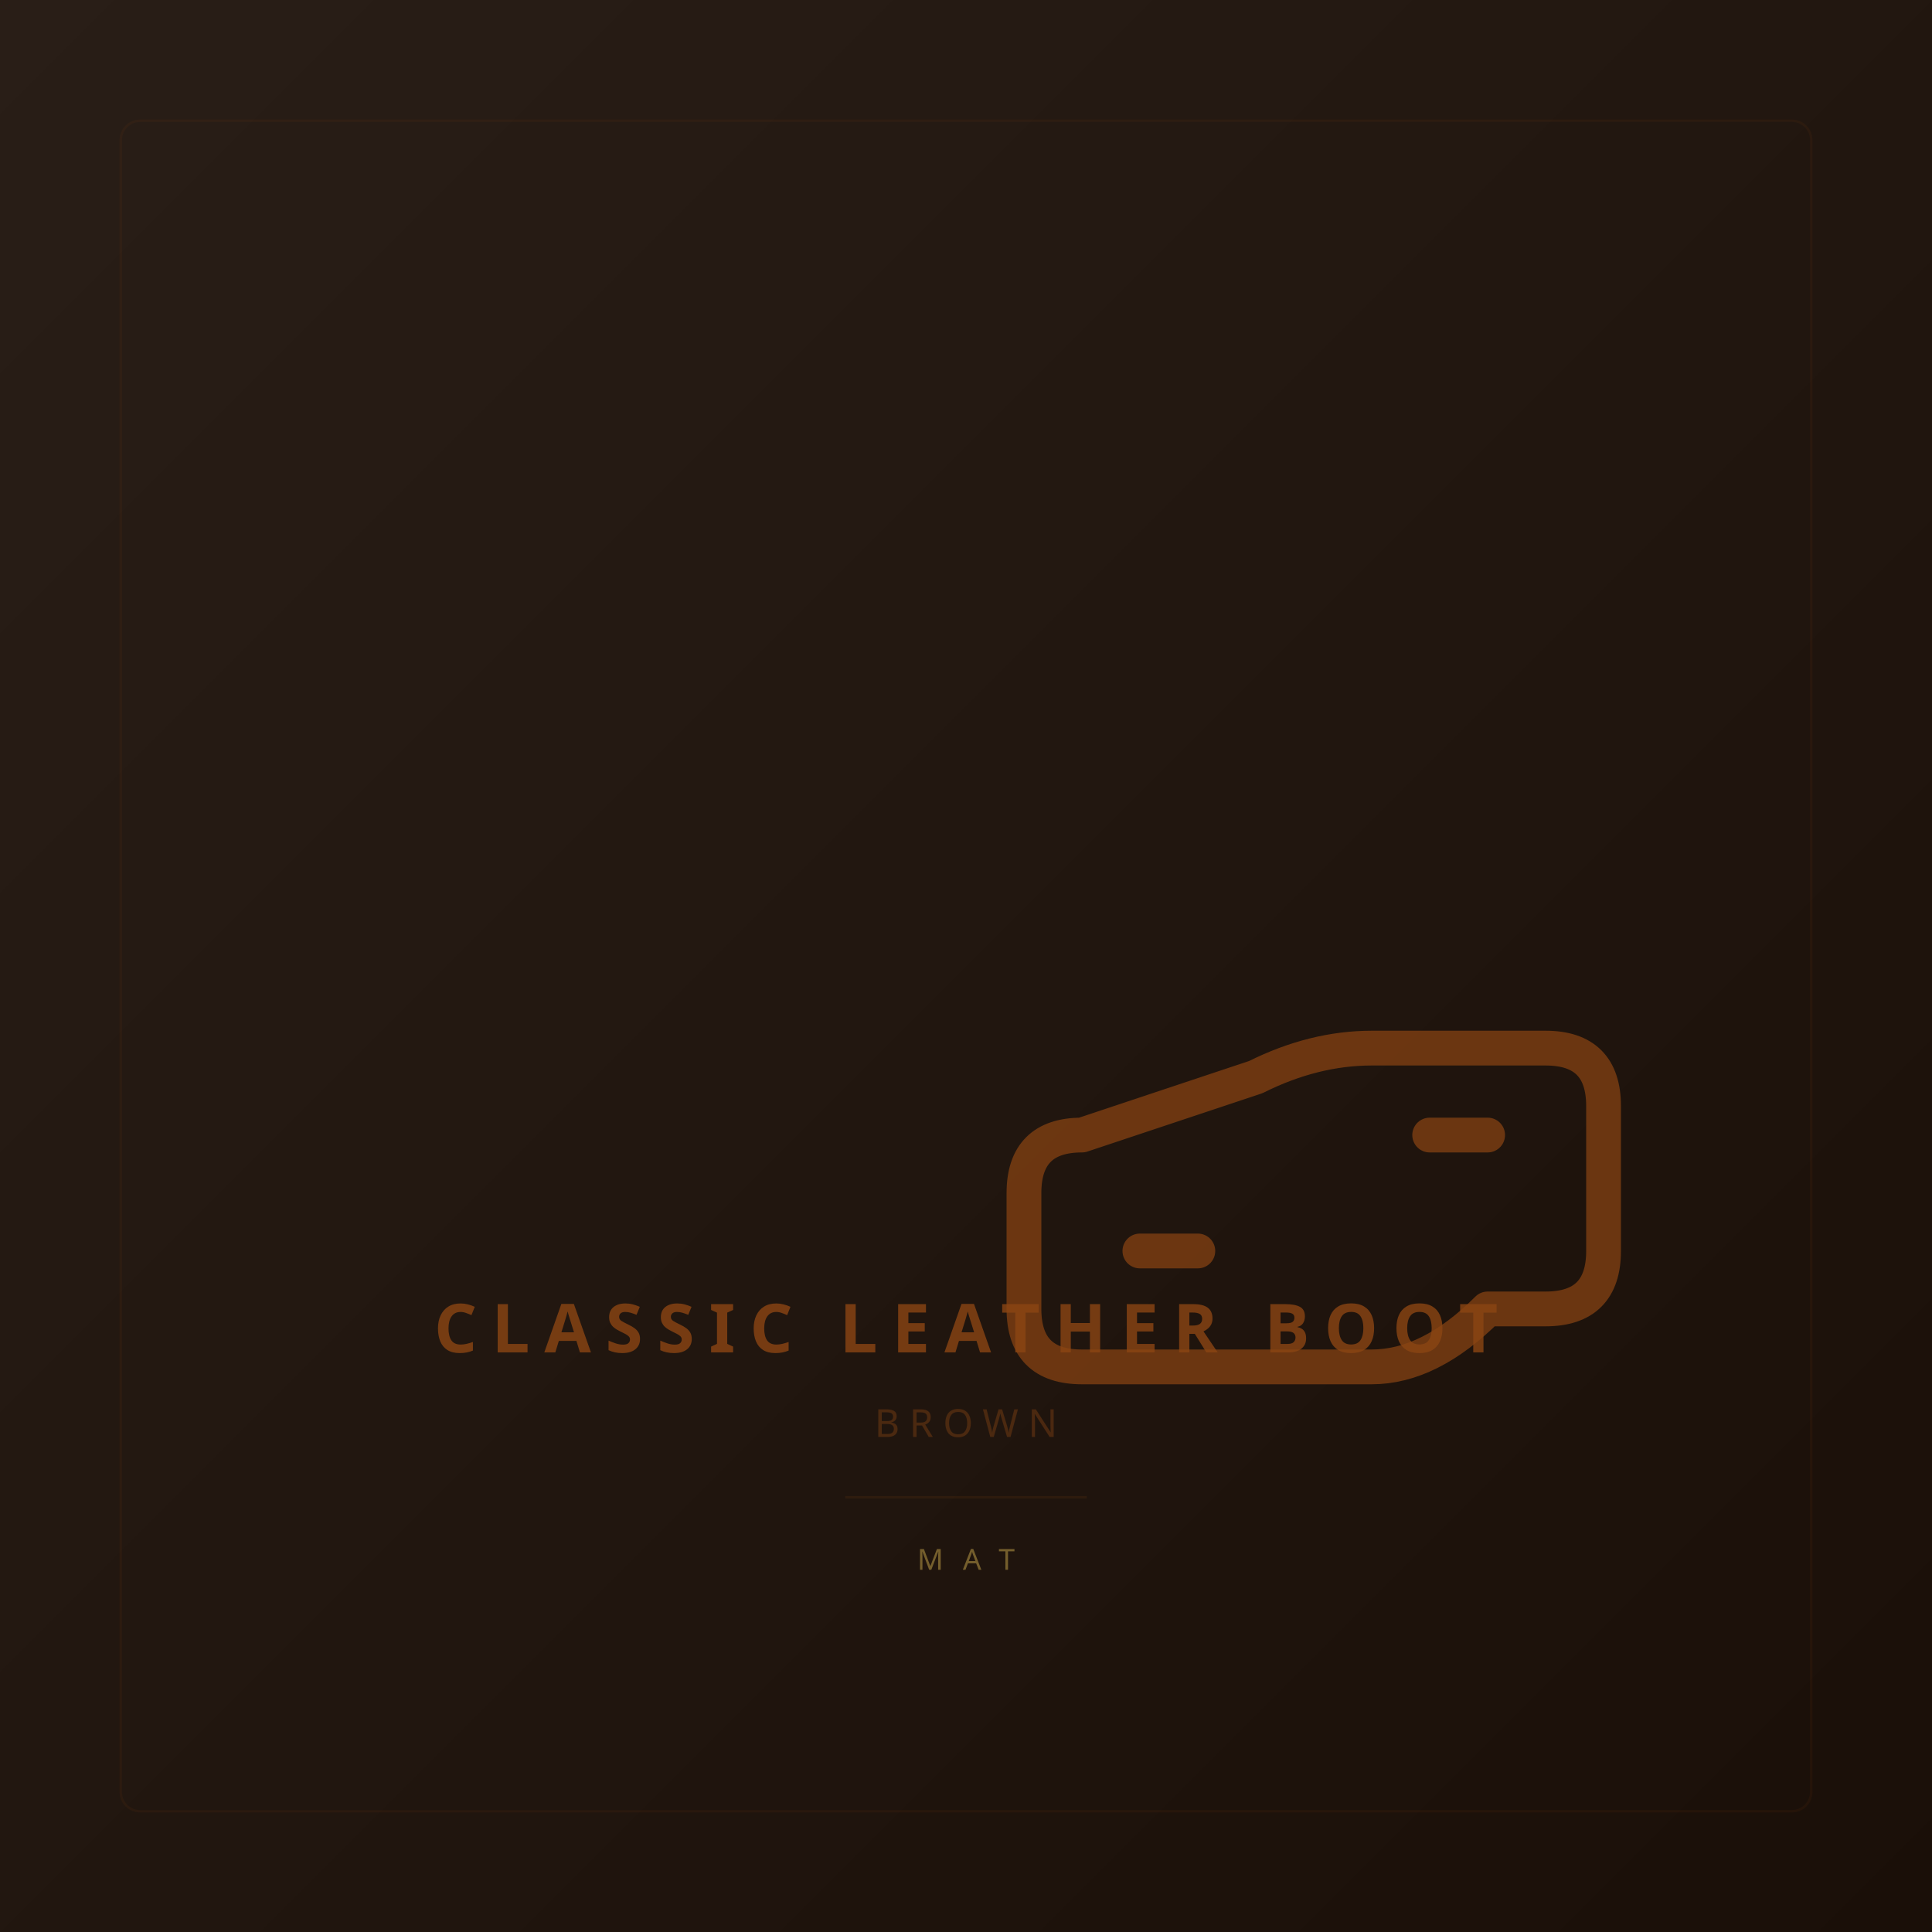
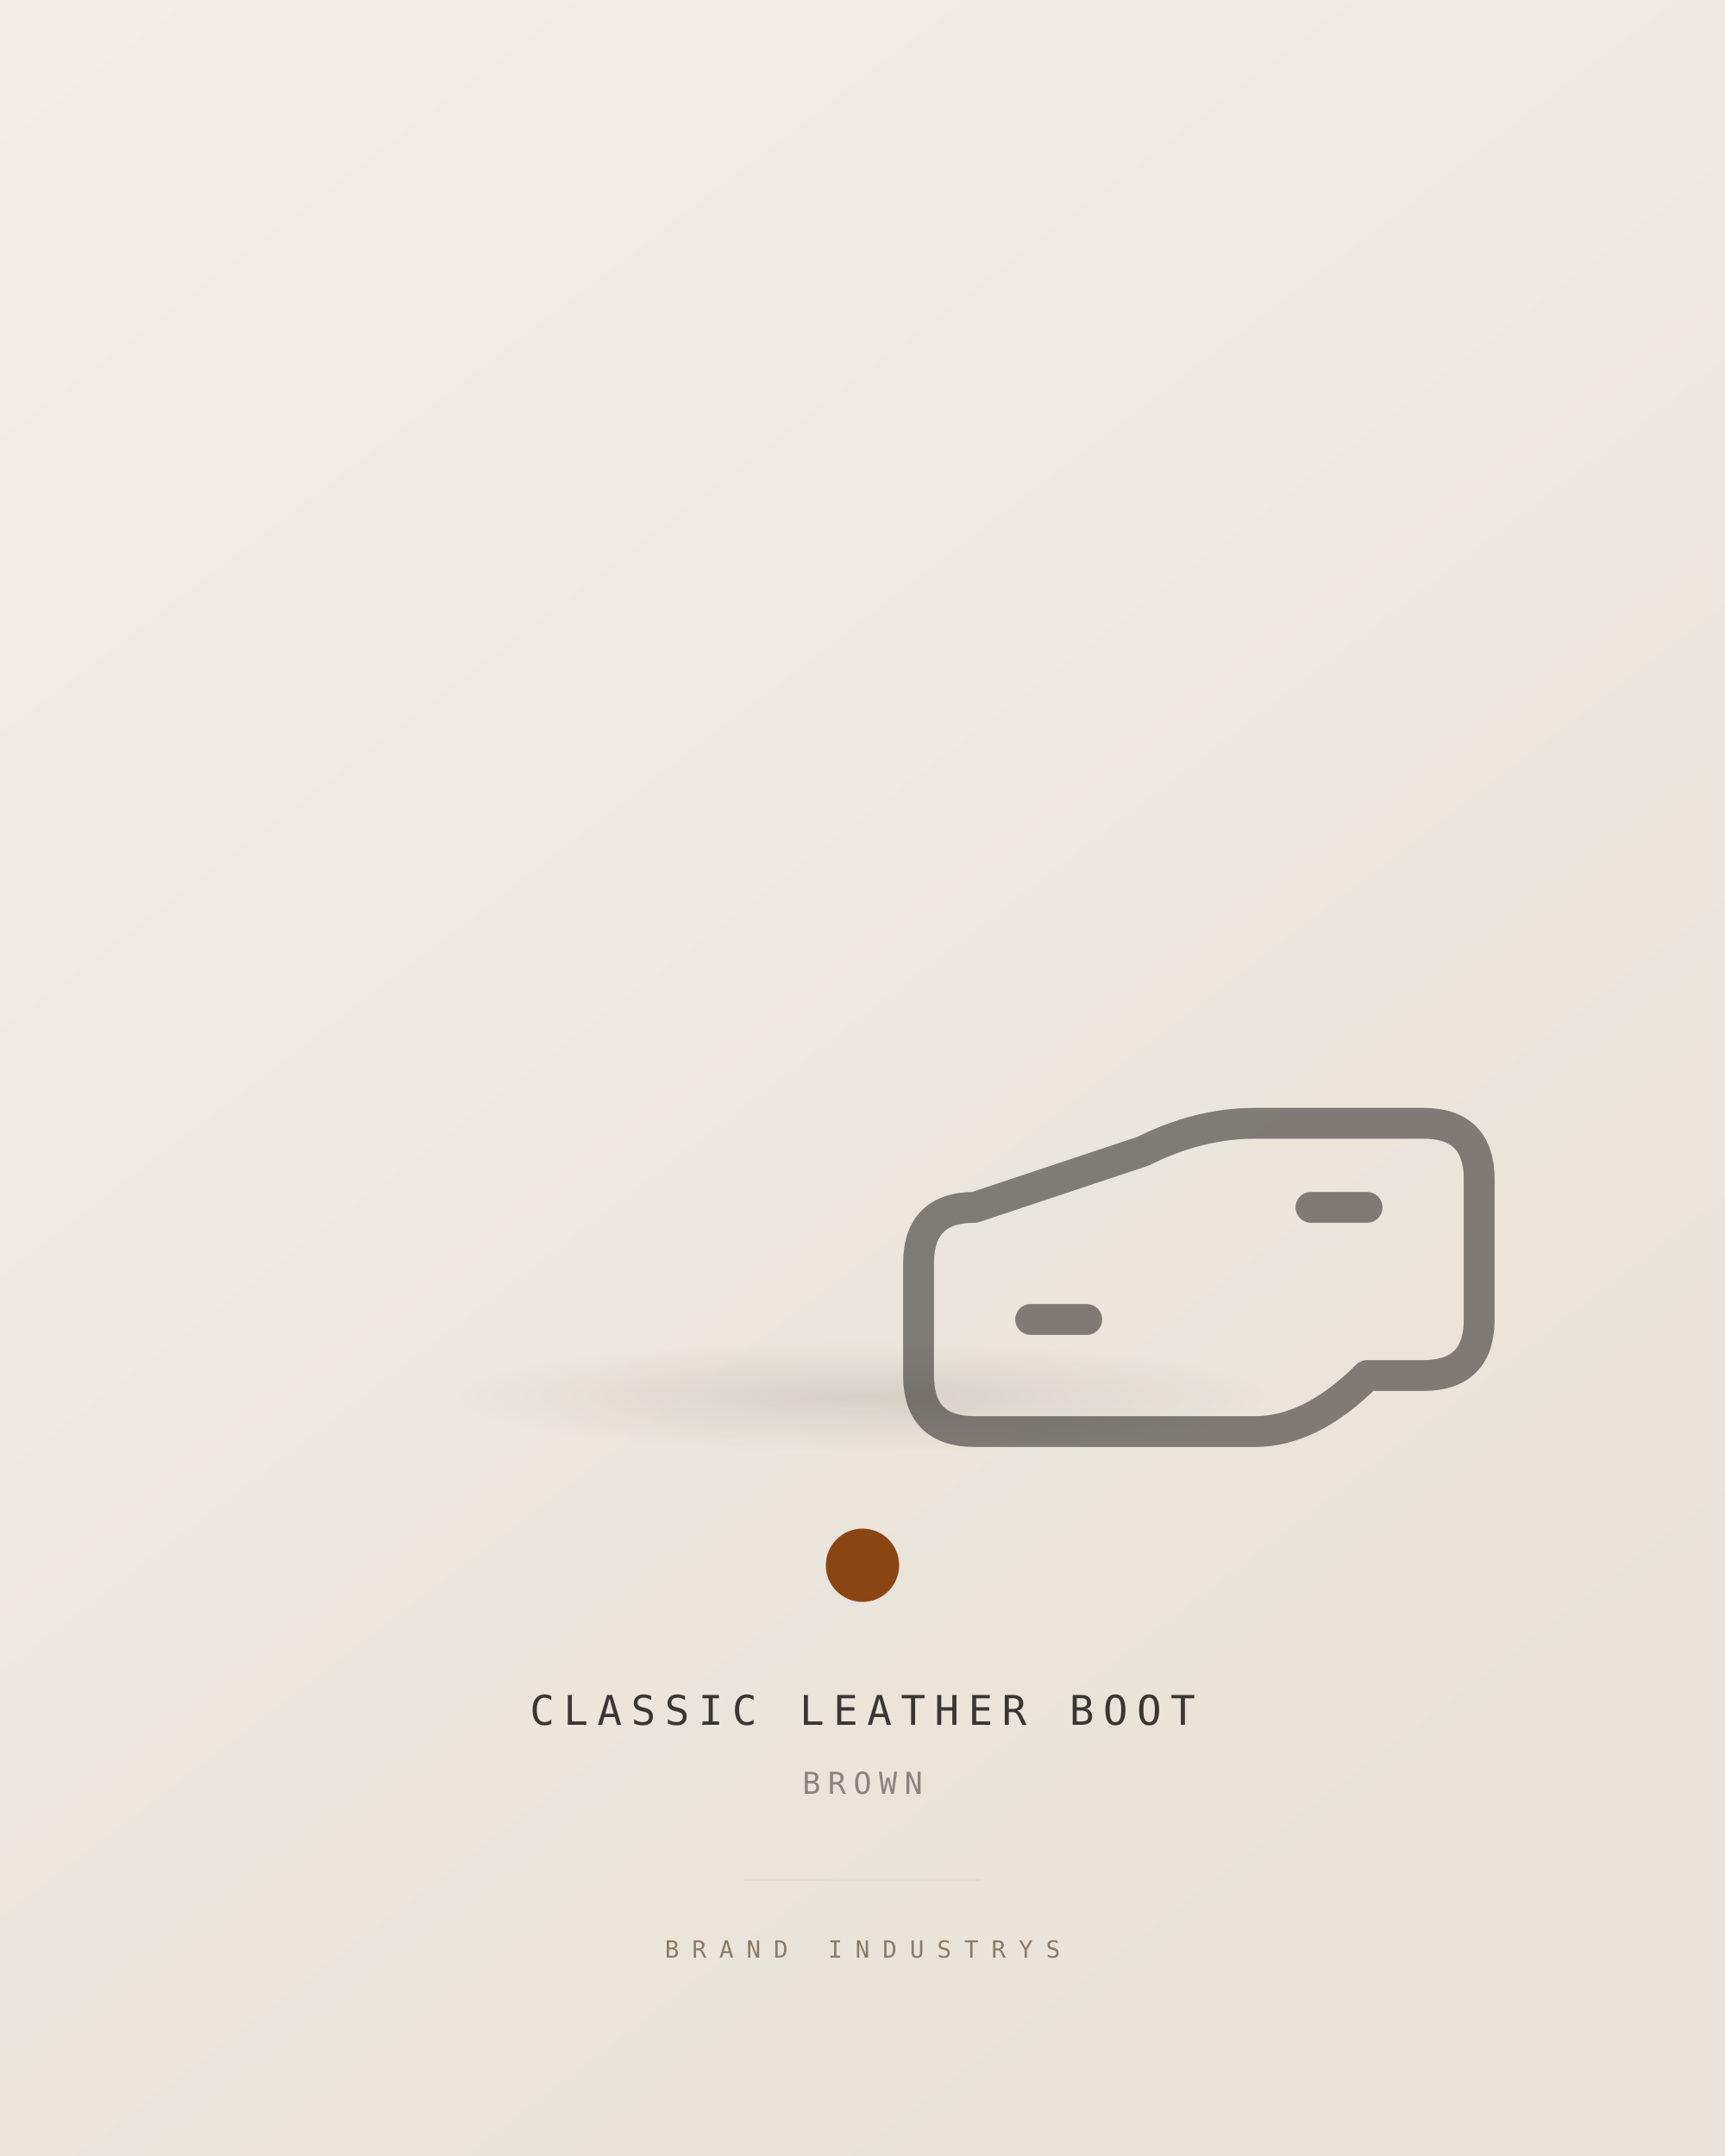
- <svg xmlns="http://www.w3.org/2000/svg" width="800" height="800" viewBox="0 0 800 800">
+ <svg xmlns="http://www.w3.org/2000/svg" width="800" height="1000" viewBox="0 0 800 1000">
  <defs>
-     <linearGradient id="bg" x1="0" y1="0" x2="1" y2="1">
-       <stop offset="0%" stop-color="rgb(41,30,23)" />
-       <stop offset="100%" stop-color="rgb(26,15,8)" />
+     <linearGradient id="bg" x1="0" y1="0" x2="0.6" y2="1">
+       <stop offset="0%" stop-color="#f2eee7" />
+       <stop offset="100%" stop-color="#e8e2d8" />
    </linearGradient>
-     <linearGradient id="accent" x1="0" y1="0" x2="0" y2="1">
-       <stop offset="0%" stop-color="#8B4513" stop-opacity="0.9" />
-       <stop offset="100%" stop-color="#8B4513" stop-opacity="0.6" />
-     </linearGradient>
+     <radialGradient id="pool" cx="0.5" cy="0.5" r="0.5">
+       <stop offset="0%" stop-color="#14110e" stop-opacity="0.10" />
+       <stop offset="100%" stop-color="#14110e" stop-opacity="0" />
+     </radialGradient>
  </defs>
-   <rect width="800" height="800" fill="url(#bg)" />
-   <rect x="50" y="50" width="700" height="700" rx="8" fill="none" stroke="#8B4513" stroke-opacity="0.1" stroke-width="1" />
-   <g transform="translate(400,350) scale(12)" stroke="#8B4513" stroke-width="1.2" stroke-linecap="round" stroke-linejoin="round" fill="none" opacity="0.7">
+   <rect width="800" height="1000" fill="url(#bg)" />
+   <ellipse cx="400" cy="648" rx="190" ry="26" fill="url(#pool)" />
+   <g transform="translate(400,430) scale(13)" stroke="#14110e" stroke-opacity="0.5" stroke-width="1.1" stroke-linecap="round" stroke-linejoin="round" fill="none">
    <path d="M4 18 Q2 18 2 16 L2 12 Q2 10 4 10 L10 8 Q12 7 14 7 L20 7 Q22 7 22 9 L22 14 Q22 16 20 16 L18 16 Q16 18 14 18 Z M6 14 L8 14 M16 10 L18 10" />
  </g>
-   <text x="400" y="560" text-anchor="middle" font-family="system-ui,sans-serif" font-size="28" font-weight="600" letter-spacing="6" fill="#8B4513" opacity="0.8">CLASSIC LEATHER BOOT</text>
-   <text x="400" y="595" text-anchor="middle" font-family="system-ui,sans-serif" font-size="16" letter-spacing="4" fill="#8B4513" opacity="0.4">BROWN</text>
-   <line x1="350" y1="620" x2="450" y2="620" stroke="#8B4513" stroke-opacity="0.15" stroke-width="1" />
-   <text x="400" y="650" text-anchor="middle" font-family="system-ui,sans-serif" font-size="12" letter-spacing="8" fill="#c9a84c" opacity="0.5">MAT</text>
+   <circle cx="400" cy="726" r="17" fill="#8B4513" stroke="none" stroke-width="1" />
+   <text x="400" y="800" text-anchor="middle" font-family="ui-monospace,SFMono-Regular,monospace" font-size="19" letter-spacing="4.2" fill="#14110e" fill-opacity="0.82">CLASSIC LEATHER BOOT</text>
+   <text x="400" y="832" text-anchor="middle" font-family="ui-monospace,SFMono-Regular,monospace" font-size="14" letter-spacing="3.4" fill="#14110e" fill-opacity="0.45">BROWN</text>
+   <line x1="345" y1="872" x2="455" y2="872" stroke="#e2dcd2" stroke-width="1" />
+   <text x="400" y="908" text-anchor="middle" font-family="ui-monospace,SFMono-Regular,monospace" font-size="11" letter-spacing="6" fill="#8a7b68">BRAND INDUSTRYS</text>
</svg>
